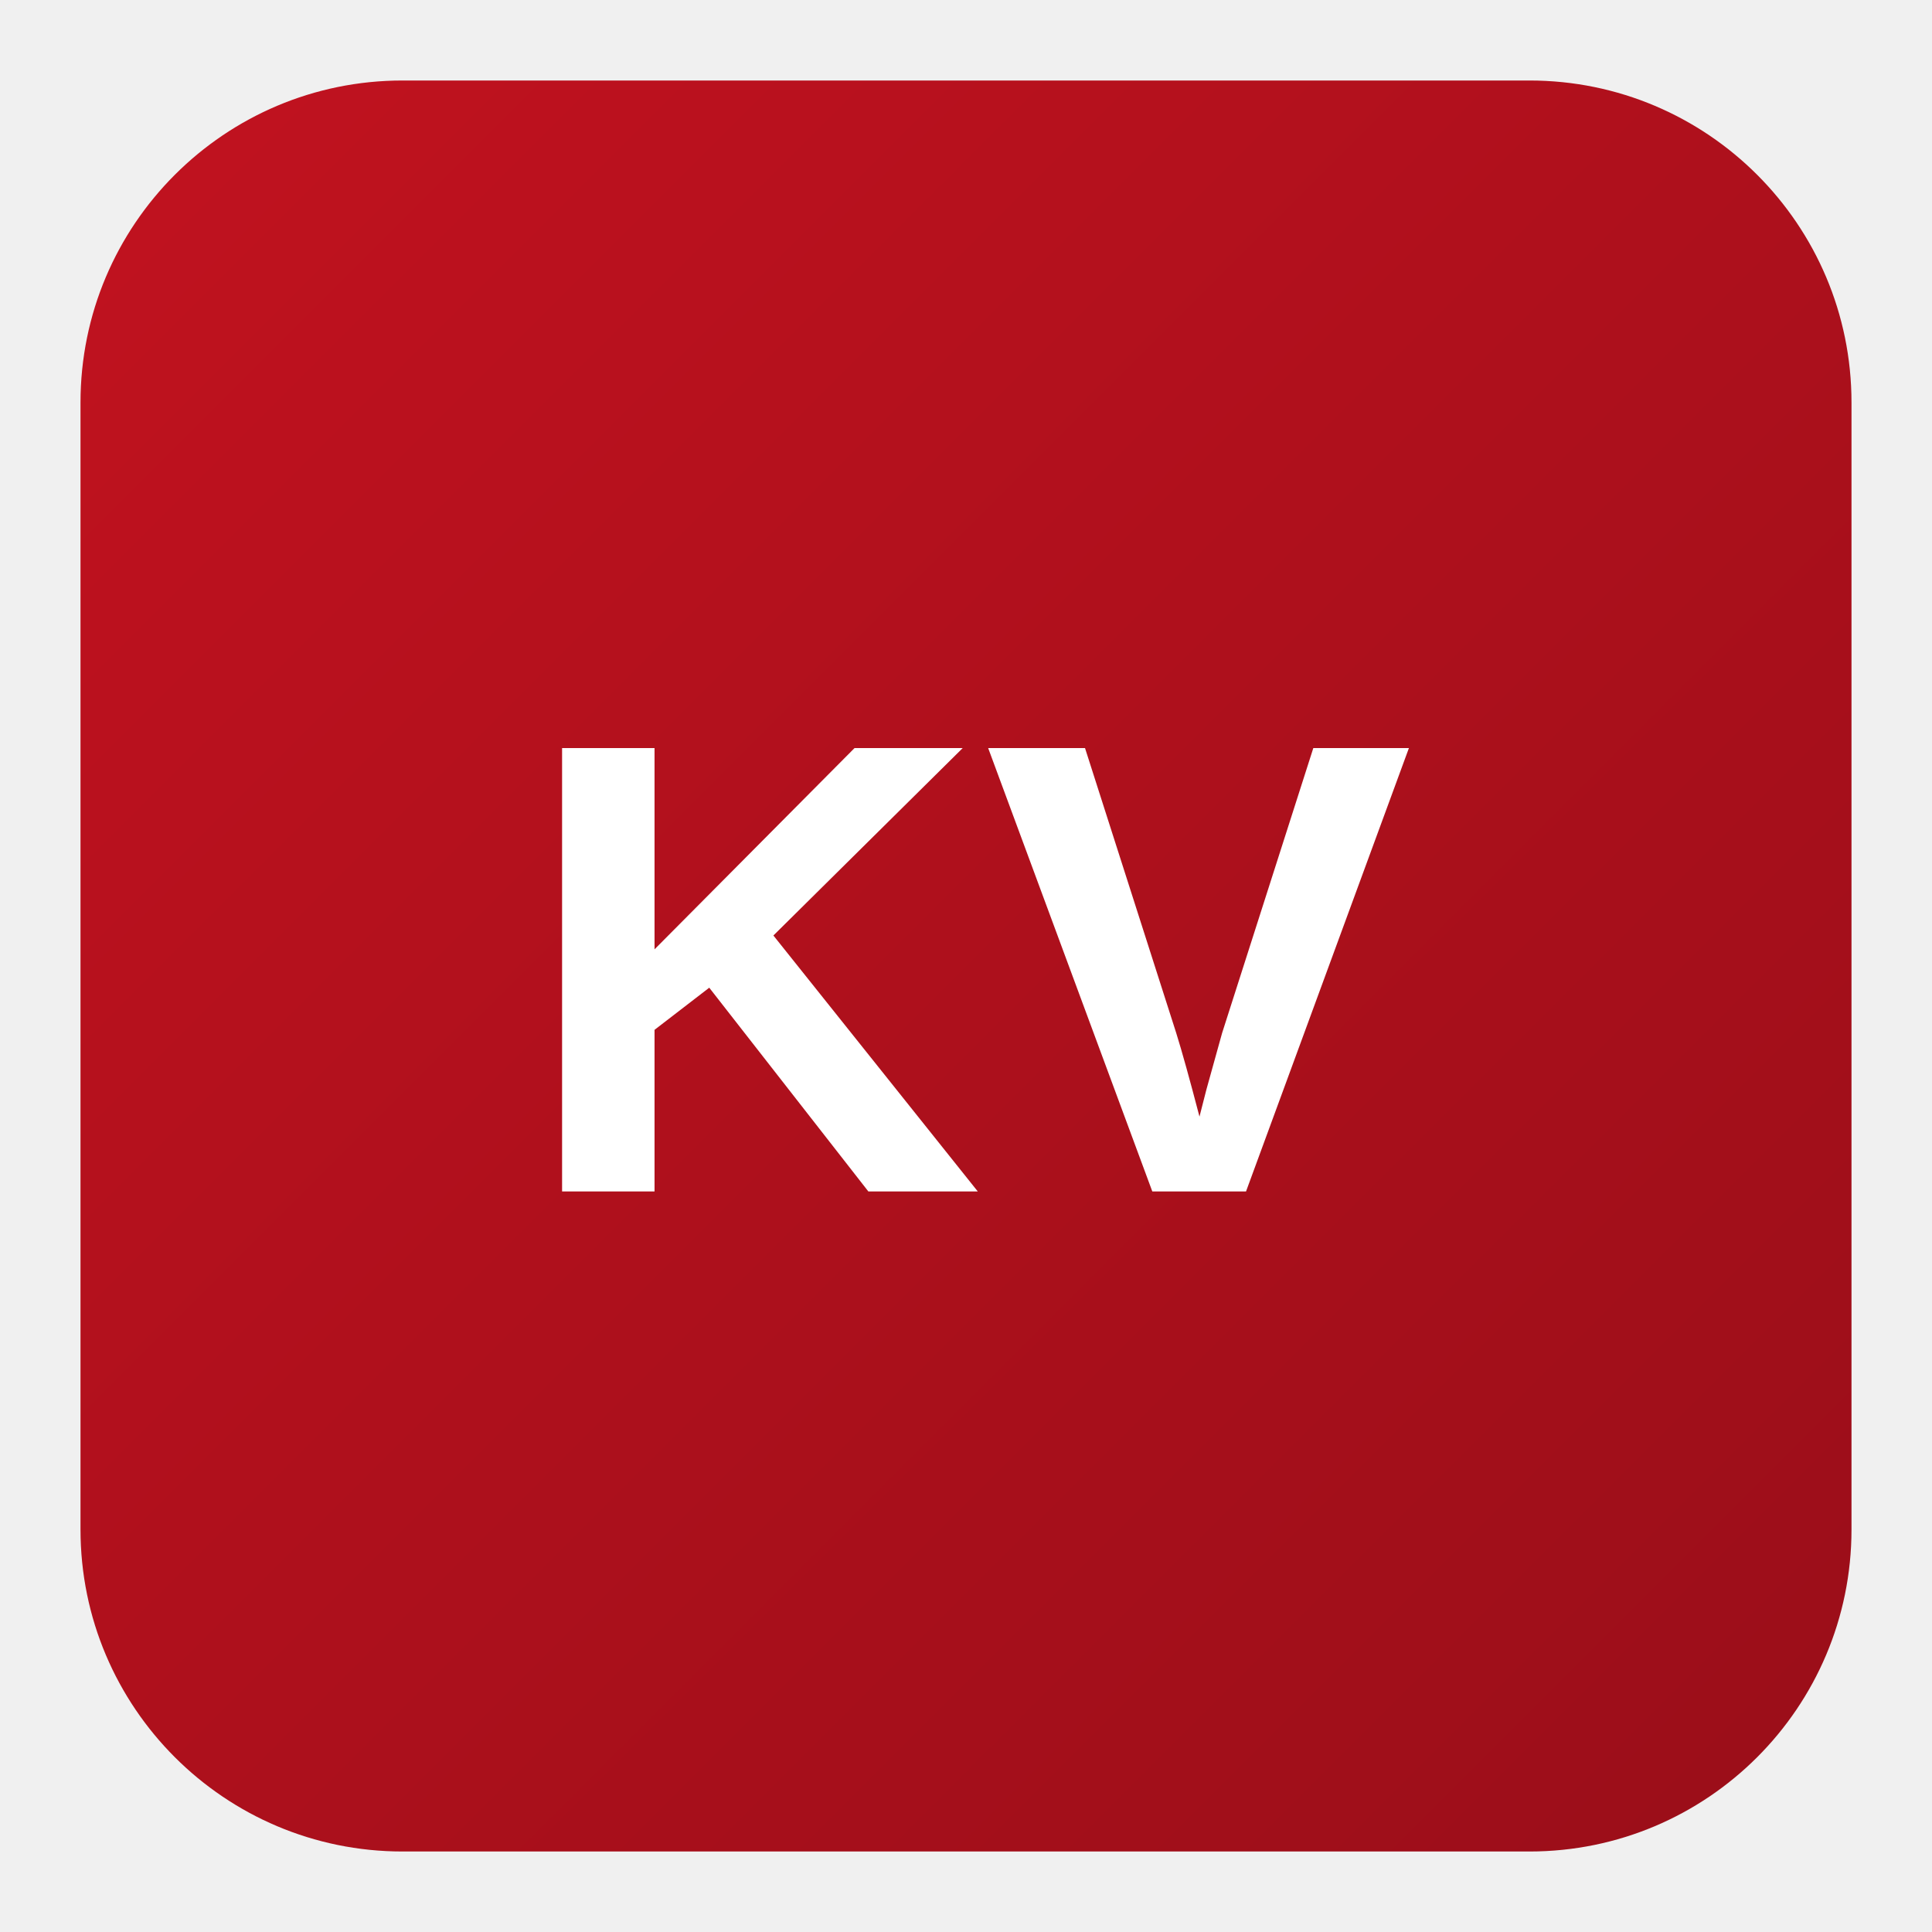
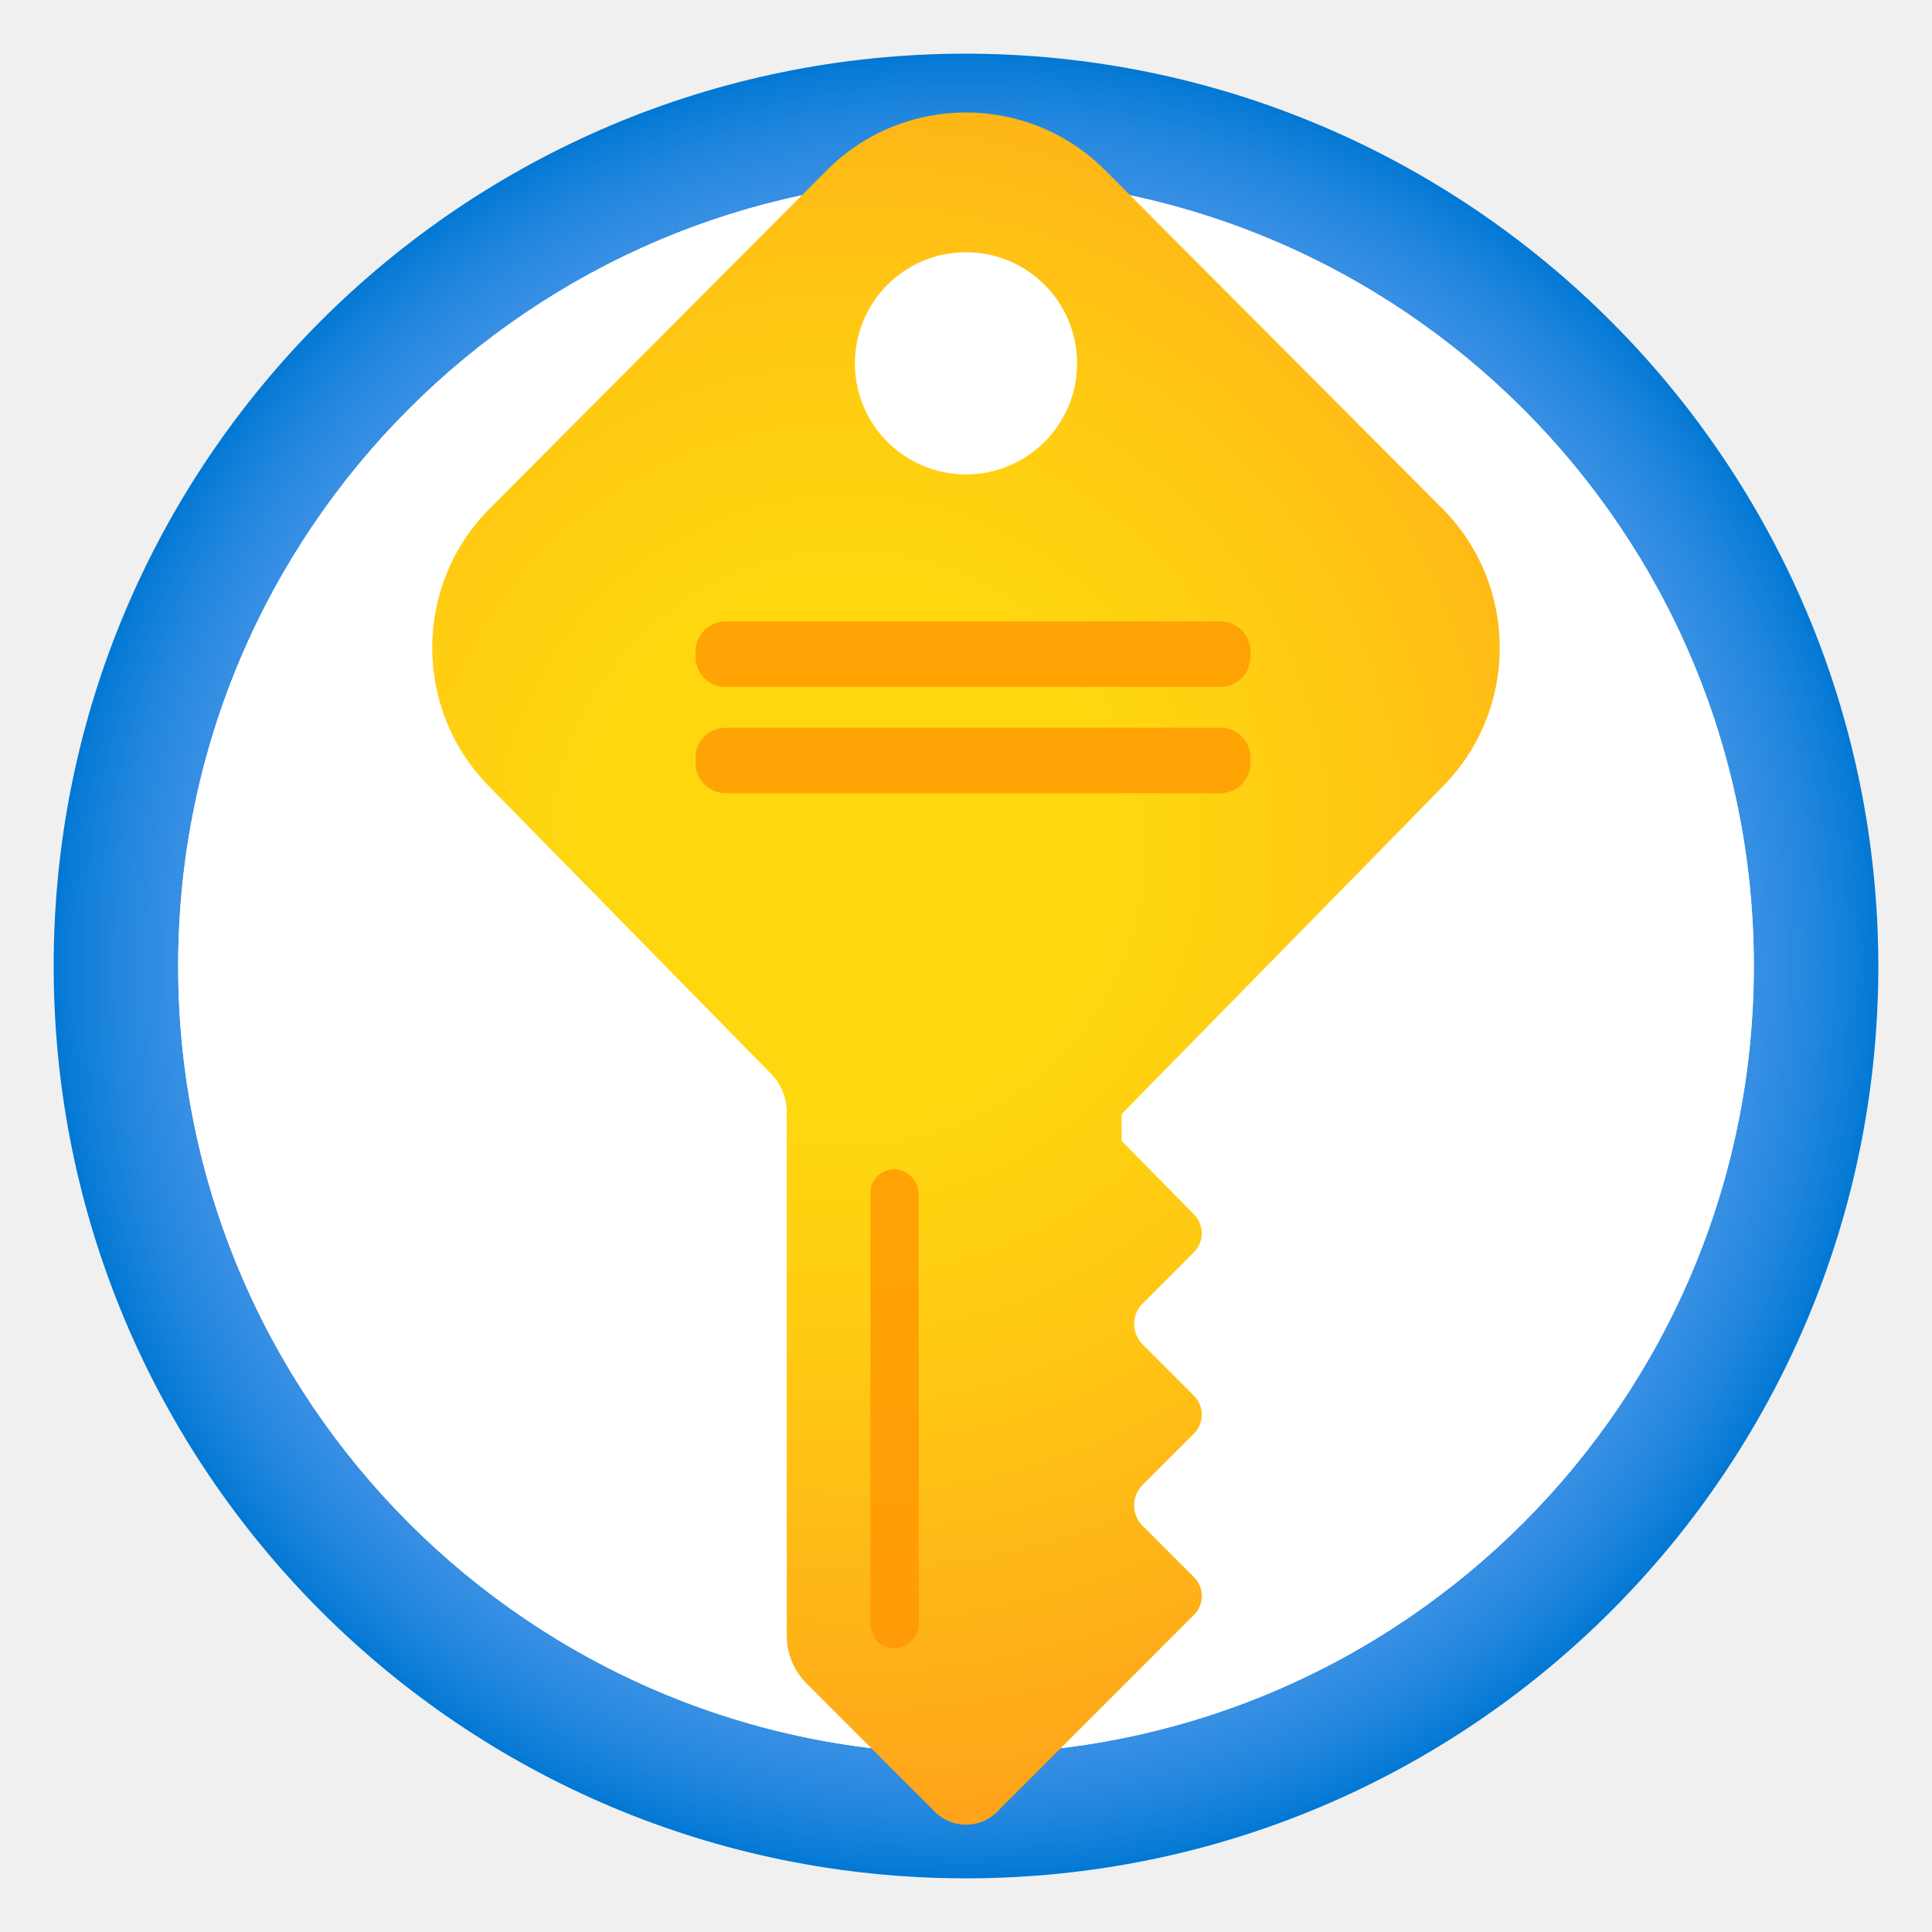
- <svg xmlns="http://www.w3.org/2000/svg" width="48" height="48" viewBox="0 0 48 48">
+ <svg xmlns="http://www.w3.org/2000/svg" viewBox="0 0 18 18">
  <defs>
-     <linearGradient id="g" x1="0" y1="0" x2="1" y2="1">
-       <stop offset="0" stop-color="#C1121F" />
-       <stop offset="1" stop-color="#9a0e19" />
-     </linearGradient>
+     <radialGradient id="a" cx="9" cy="9" r="8.5" gradientUnits="userSpaceOnUse">
+       <stop offset=".18" stop-color="#5ea0ef" />
+       <stop offset=".56" stop-color="#5c9fee" />
+       <stop offset=".69" stop-color="#559ced" />
+       <stop offset=".78" stop-color="#4a97e9" />
+       <stop offset=".86" stop-color="#3990e4" />
+       <stop offset=".93" stop-color="#2387de" />
+       <stop offset=".99" stop-color="#087bd6" />
+       <stop offset="1" stop-color="#0078d4" />
+     </radialGradient>
+     <radialGradient id="b" cx="38.95" cy="182.07" r="9.88" gradientTransform="matrix(.94 0 0 .94 -28.71 -163.24)" gradientUnits="userSpaceOnUse">
+       <stop offset=".27" stop-color="#ffd70f" />
+       <stop offset=".49" stop-color="#ffcb12" />
+       <stop offset=".88" stop-color="#feac19" />
+       <stop offset="1" stop-color="#fea11b" />
+     </radialGradient>
  </defs>
-   <rect x="2" y="2" width="44" height="44" rx="8" fill="url(#g)" />
-   <text x="24" y="24" dy="0.35em" text-anchor="middle" font-family="Segoe UI, Arial, sans-serif" font-size="16" font-weight="700" fill="#ffffff">KV</text>
+   <path d="M9 .5A8.5 8.5 0 1017.5 9 8.51 8.51 0 009 .5zm0 15.84A7.34 7.34 0 1116.34 9 7.34 7.34 0 019 16.34z" fill="url(#a)" />
+   <circle cx="9" cy="9" r="7.34" fill="#fff" />
+   <path d="M13.44 7.33a1.84 1.84 0 000-2.59l-3.15-3.16a1.83 1.83 0 00-2.58 0L4.56 4.74a1.84 1.84 0 000 2.59L7.18 10a.51.51 0 01.15.36v4.88a.63.63 0 00.18.44l1.2 1.2a.41.41 0 00.58 0l1.16-1.16.68-.68a.25.25 0 000-.34l-.49-.49a.27.27 0 010-.37l.49-.49a.25.25 0 000-.34l-.49-.49a.27.27 0 010-.37l.49-.49a.25.25 0 000-.34l-.68-.69v-.25zM9 2.35a1 1 0 010 2.07 1 1 0 110-2.07z" fill="url(#b)" />
+   <path d="M8.18 15.3a.23.23 0 00.38-.17v-4a.24.24 0 00-.11-.2.22.22 0 00-.34.2v4a.28.28 0 00.07.17z" fill="#ff9300" opacity=".75" />
+   <rect x="6.48" y="5.79" width="5.17" height=".61" rx=".28" fill="#ff9300" opacity=".75" />
+   <rect x="6.48" y="6.78" width="5.17" height=".61" rx=".28" fill="#ff9300" opacity=".75" />
</svg>
